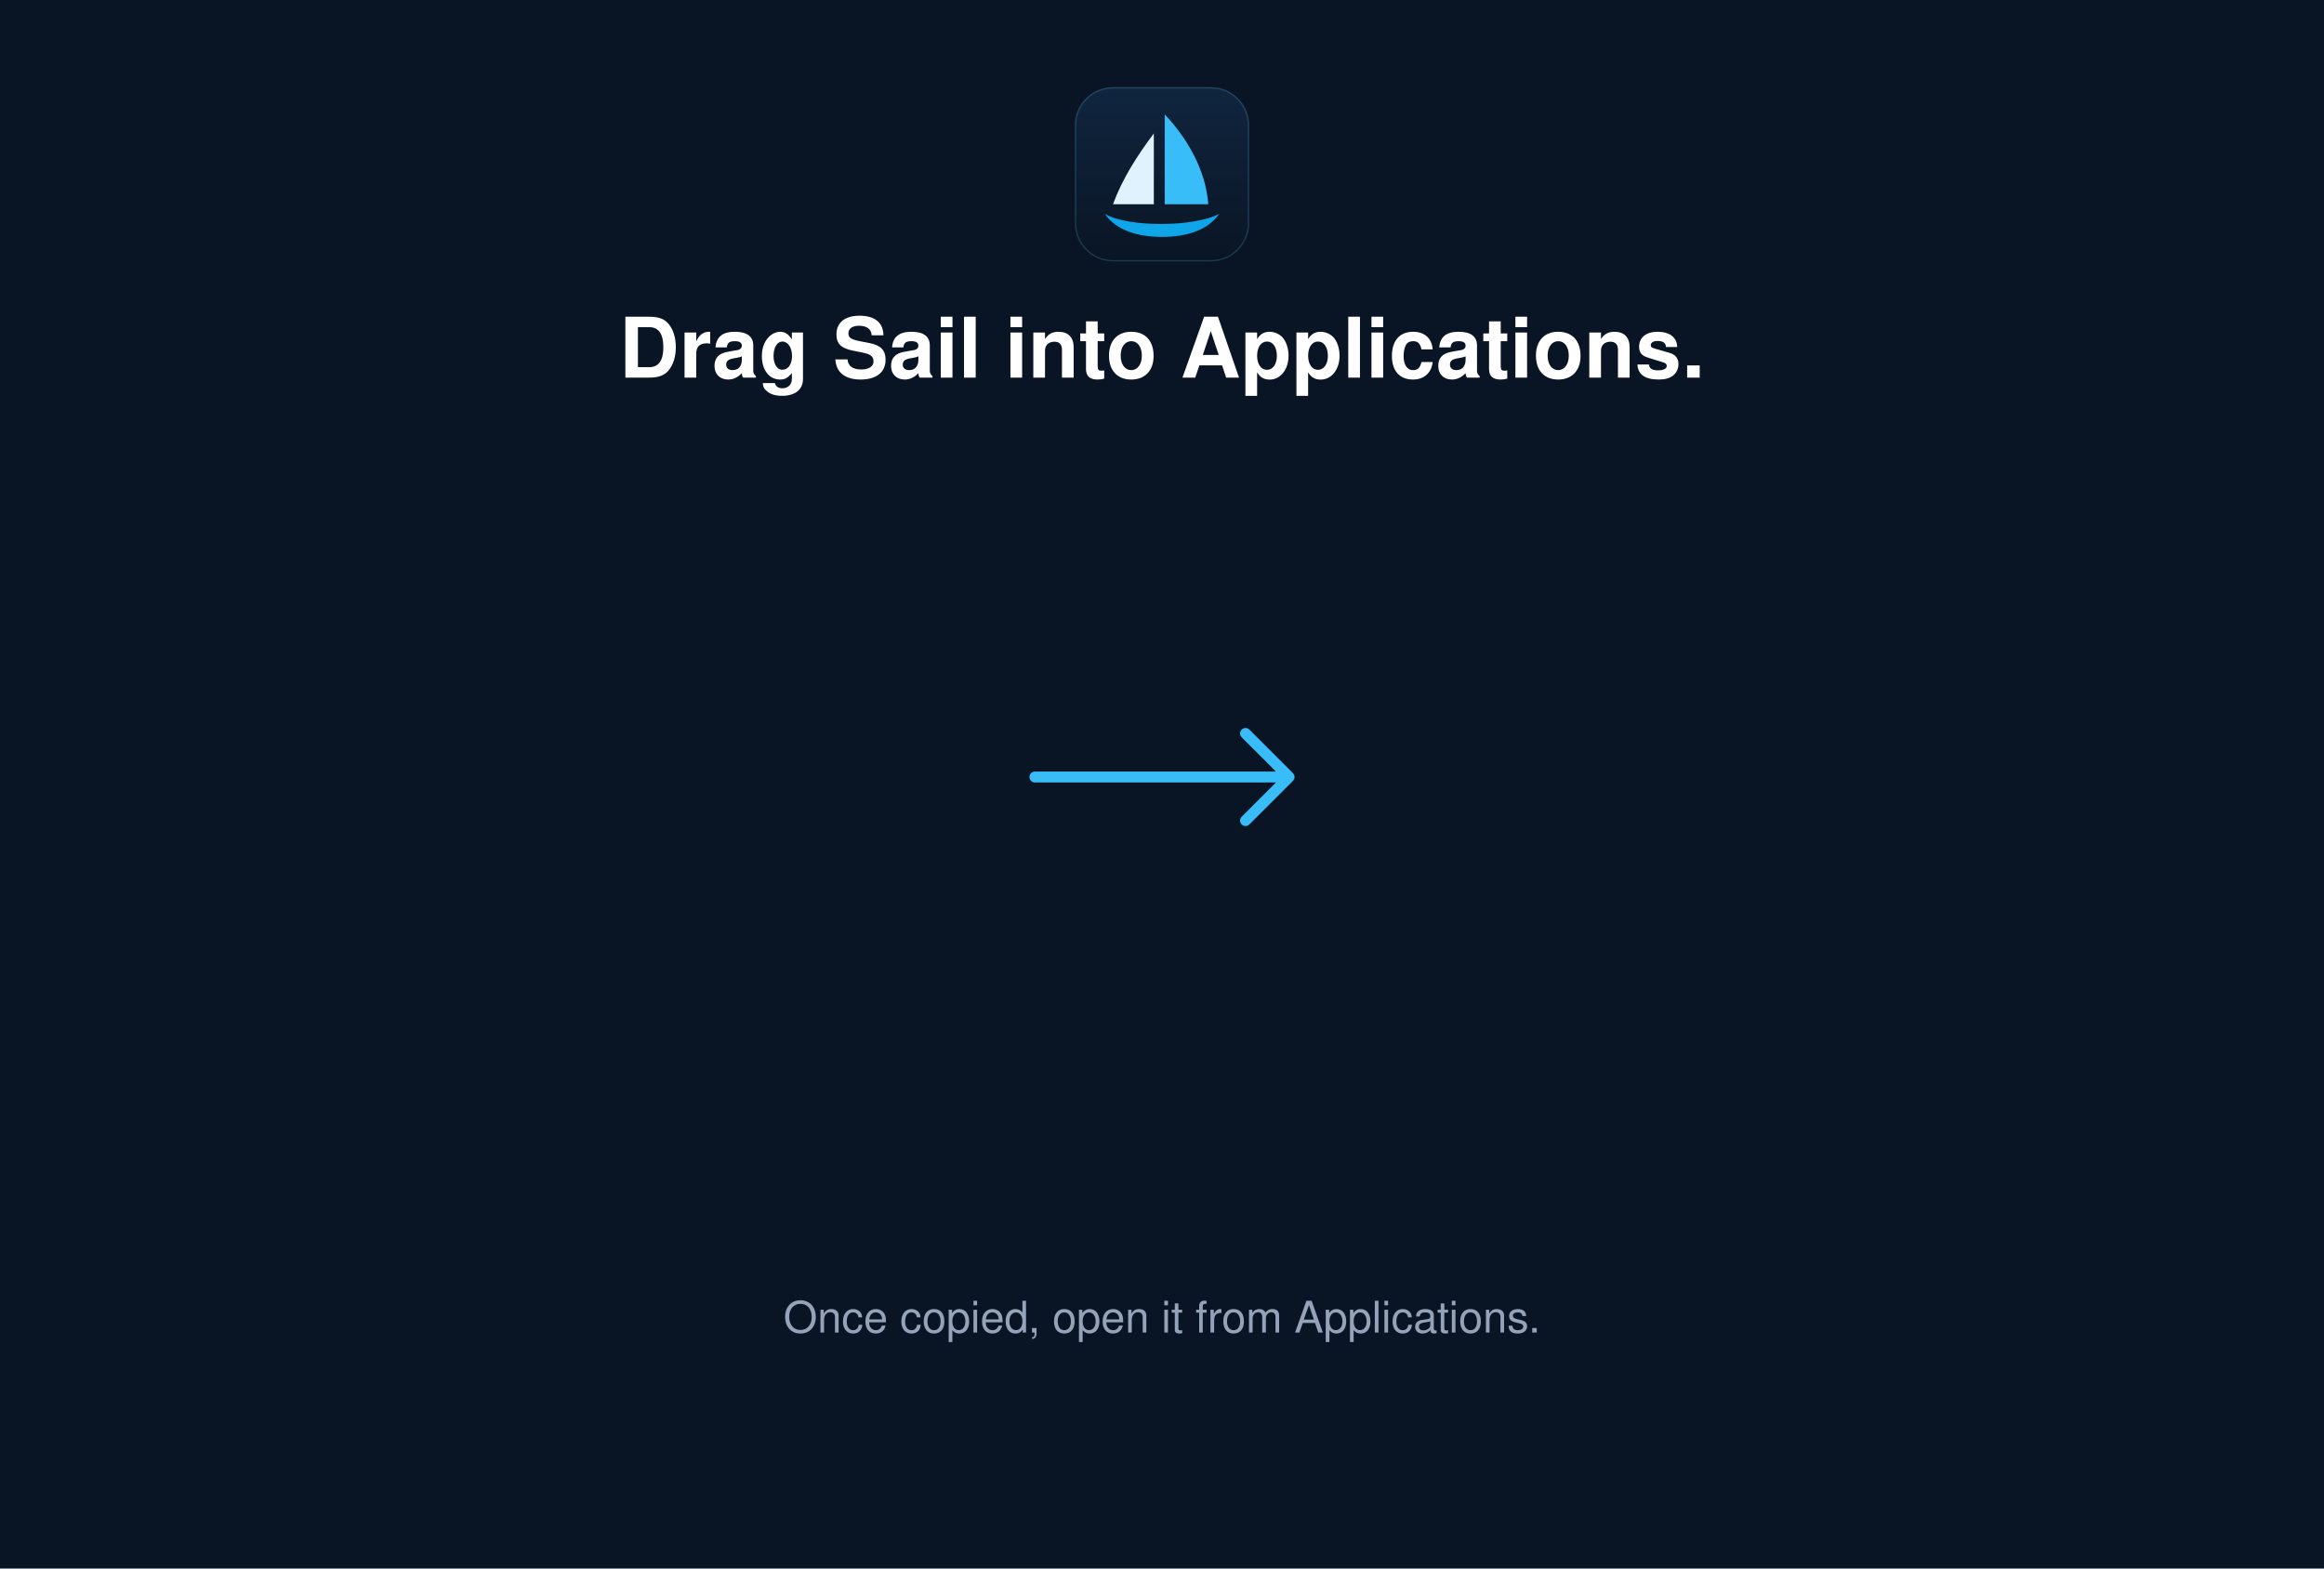
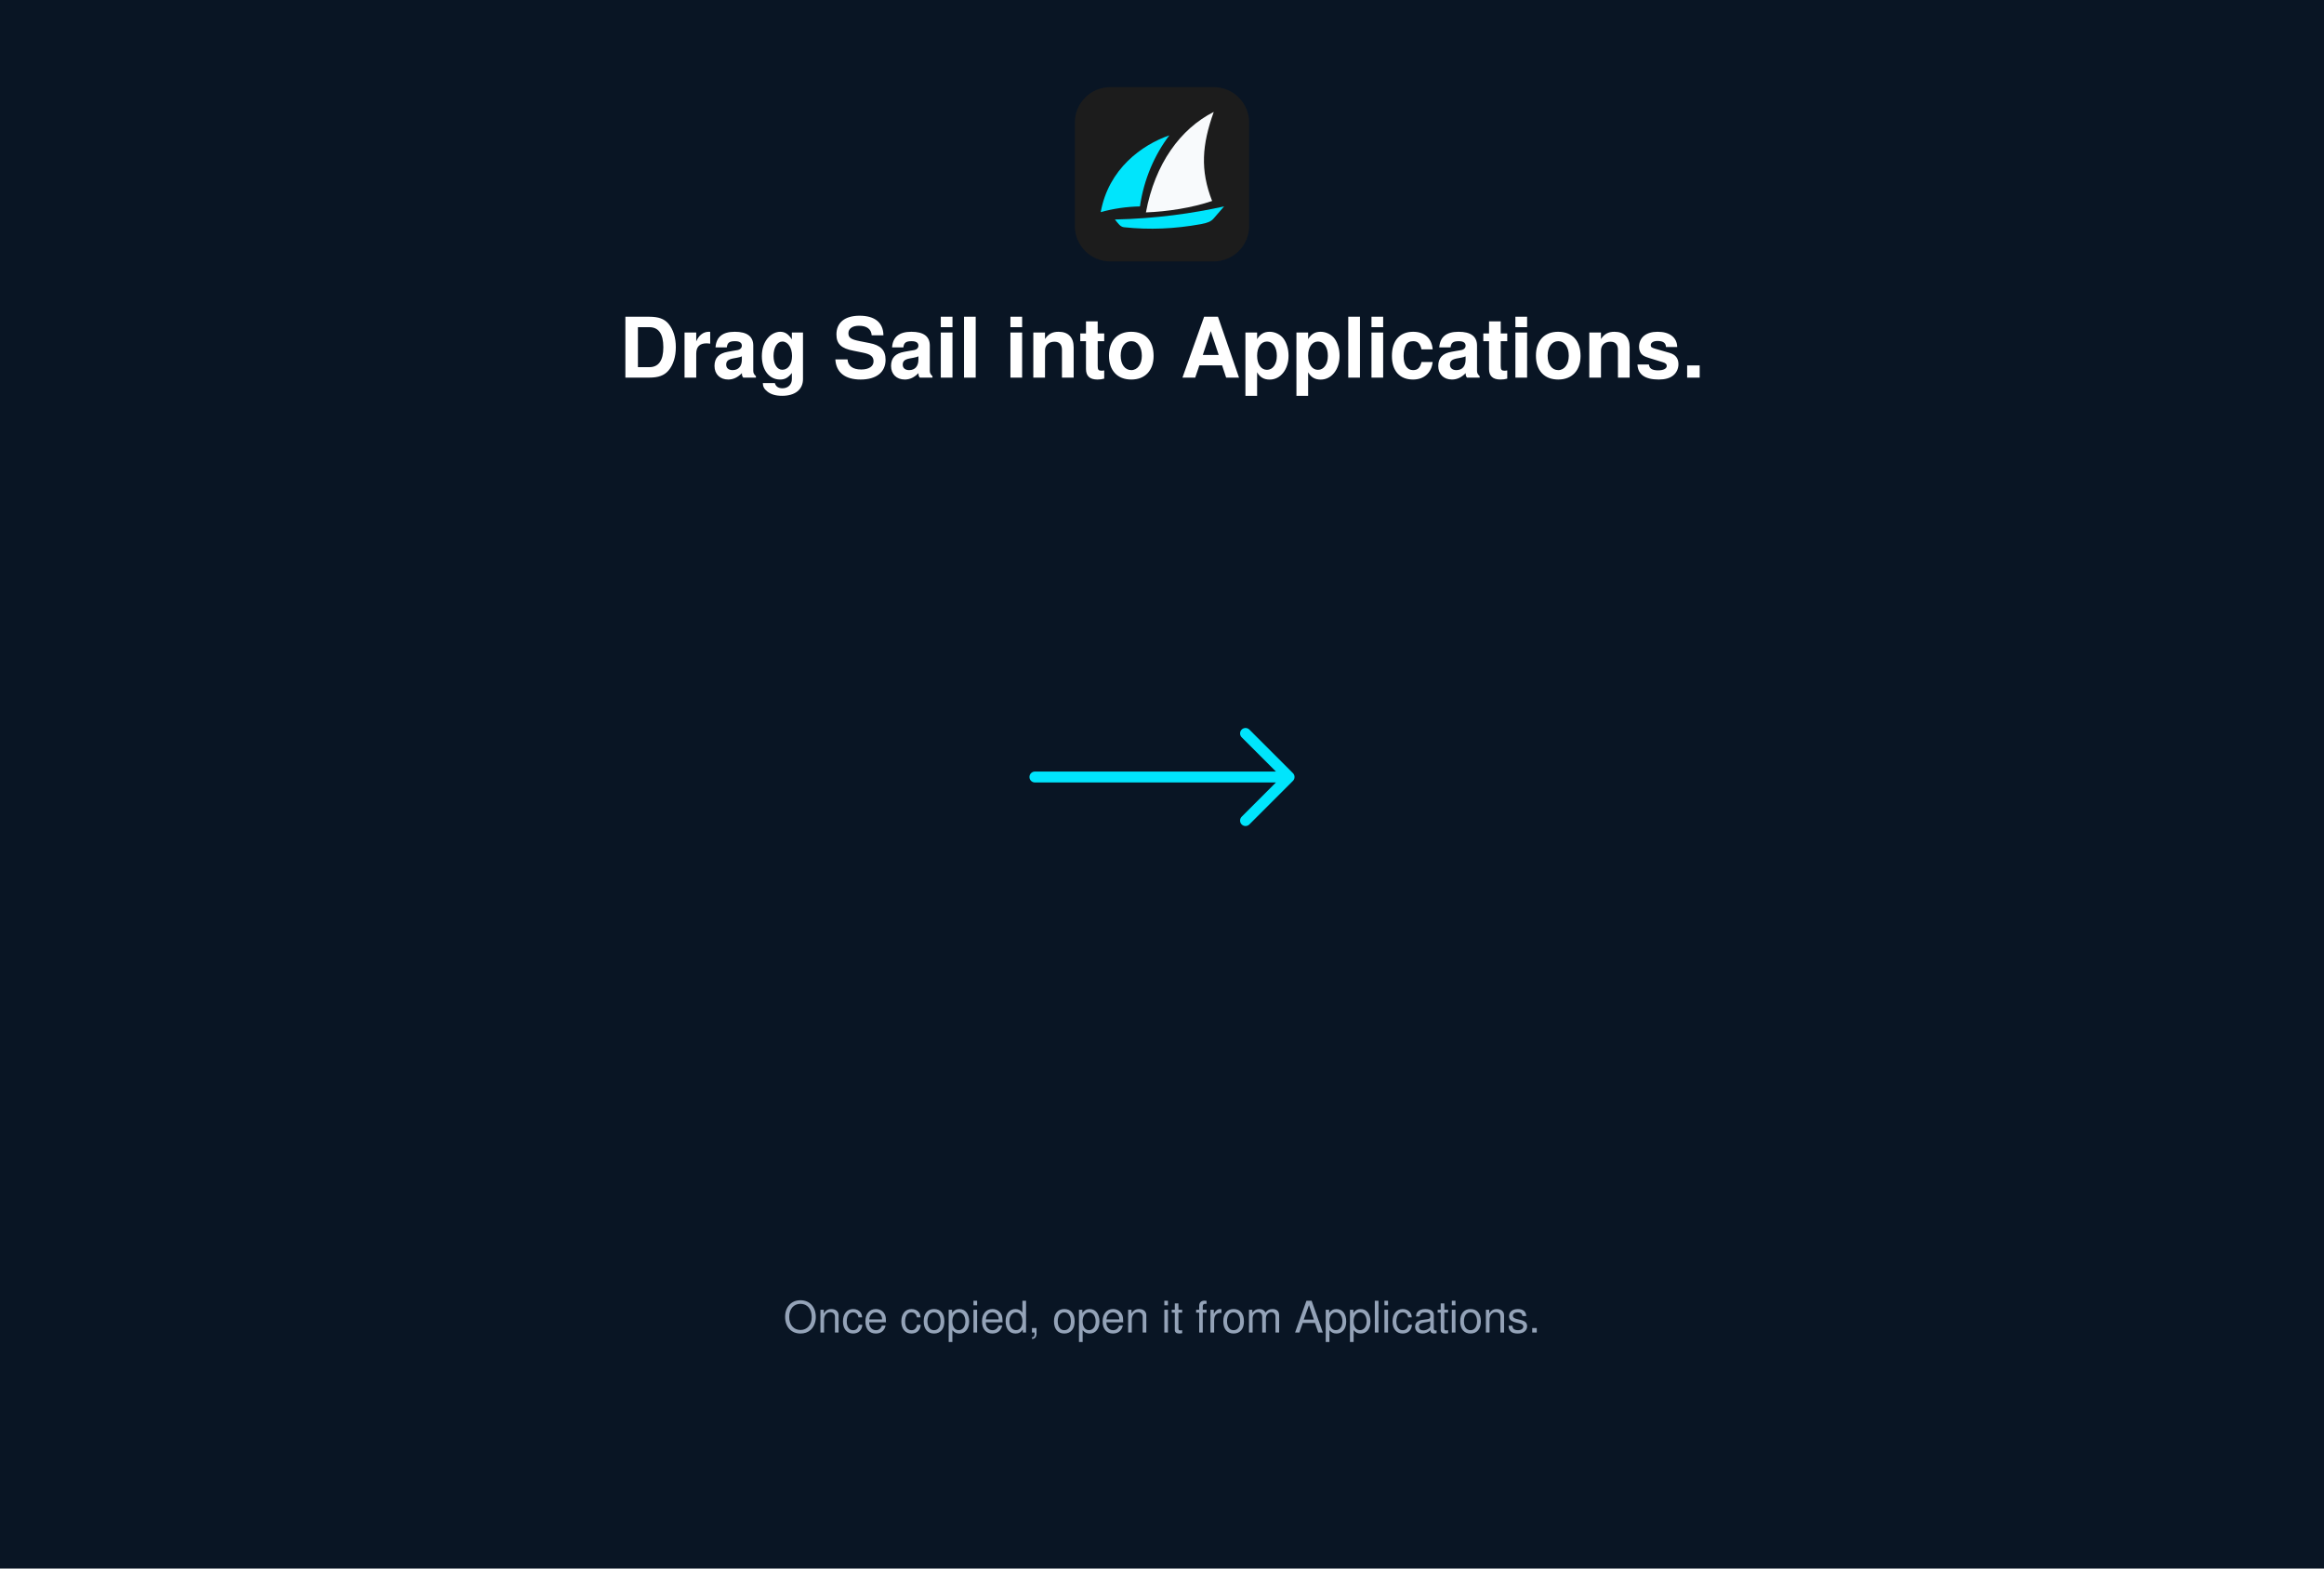
<svg xmlns="http://www.w3.org/2000/svg" width="1280" height="864" viewBox="0 0 640 432">
  <rect width="640" height="432" fill="#091524" />
  <g transform="translate(296 24) scale(.375)">
-     <defs>
-       <linearGradient id="sail-bg" x1="0" y1="0" x2="0" y2="1">
-         <stop offset="0%" stop-color="#10253F" />
-         <stop offset="100%" stop-color="#091524" />
-       </linearGradient>
-     </defs>
-     <rect width="128" height="128" rx="28" fill="url(#sail-bg)" />
-     <rect x=".5" y=".5" width="127" height="127" rx="27.5" fill="none" stroke="#7DD3FC" stroke-opacity=".18" />
-     <path d="M66 20C82 37 96 60 98 86L66 86Z" fill="#38BDF8" />
-     <path d="M58 34C46 50 35 67 28 86L58 86Z" fill="#E0F2FE" />
-     <path d="M22 93C38 103 88 103 106 93C98 105 82 110 64 110C46 110 30 105 22 93Z" fill="#0EA5E9" />
+     <rect width="128" height="128" rx="26" fill="#1C1C1C" />
+     <path d="M69.4 35.4C49.2 42.4 24.7 60.1 19 91.8C28.2 89.2 38.1 87.8 47.8 87.6C50.7 67.6 58.6 49.6 69.4 35.4Z" fill="#00E5FC" />
+     <path d="M102 18.2C77.5 30.6 58.8 56.3 52.2 92C68 91.4 86.2 88.6 100.8 83.6C91.9 60.8 93.4 42.3 102 18.2Z" fill="#F8FAFC" />
+     <path d="M29.4 97.2C59.2 96.6 86.6 92.7 109.6 87.6L101.8 96.6C99.9 98.7 97.5 99.7 92.7 100.6C73.4 104.1 54.9 104.9 36.2 102.9C33.4 102.7 31.8 100.1 29.4 97.2Z" fill="#00E5FC" />
  </g>
  <text x="320" y="104" fill="#FFFFFF" font-family="Helvetica" font-size="23" font-weight="700" text-anchor="middle">Drag Sail into Applications.</text>
-   <path d="M285 214h70m-12-12 12 12-12 12" stroke="#38BDF8" stroke-width="3" stroke-linecap="round" stroke-linejoin="round" fill="none" />
+   <path d="M285 214h70m-12-12 12 12-12 12" stroke="#00E5FC" stroke-width="3" stroke-linecap="round" stroke-linejoin="round" fill="none" />
  <text x="320" y="367" fill="#94A3B8" font-family="Helvetica" font-size="12" text-anchor="middle">Once copied, open it from Applications.</text>
</svg>
